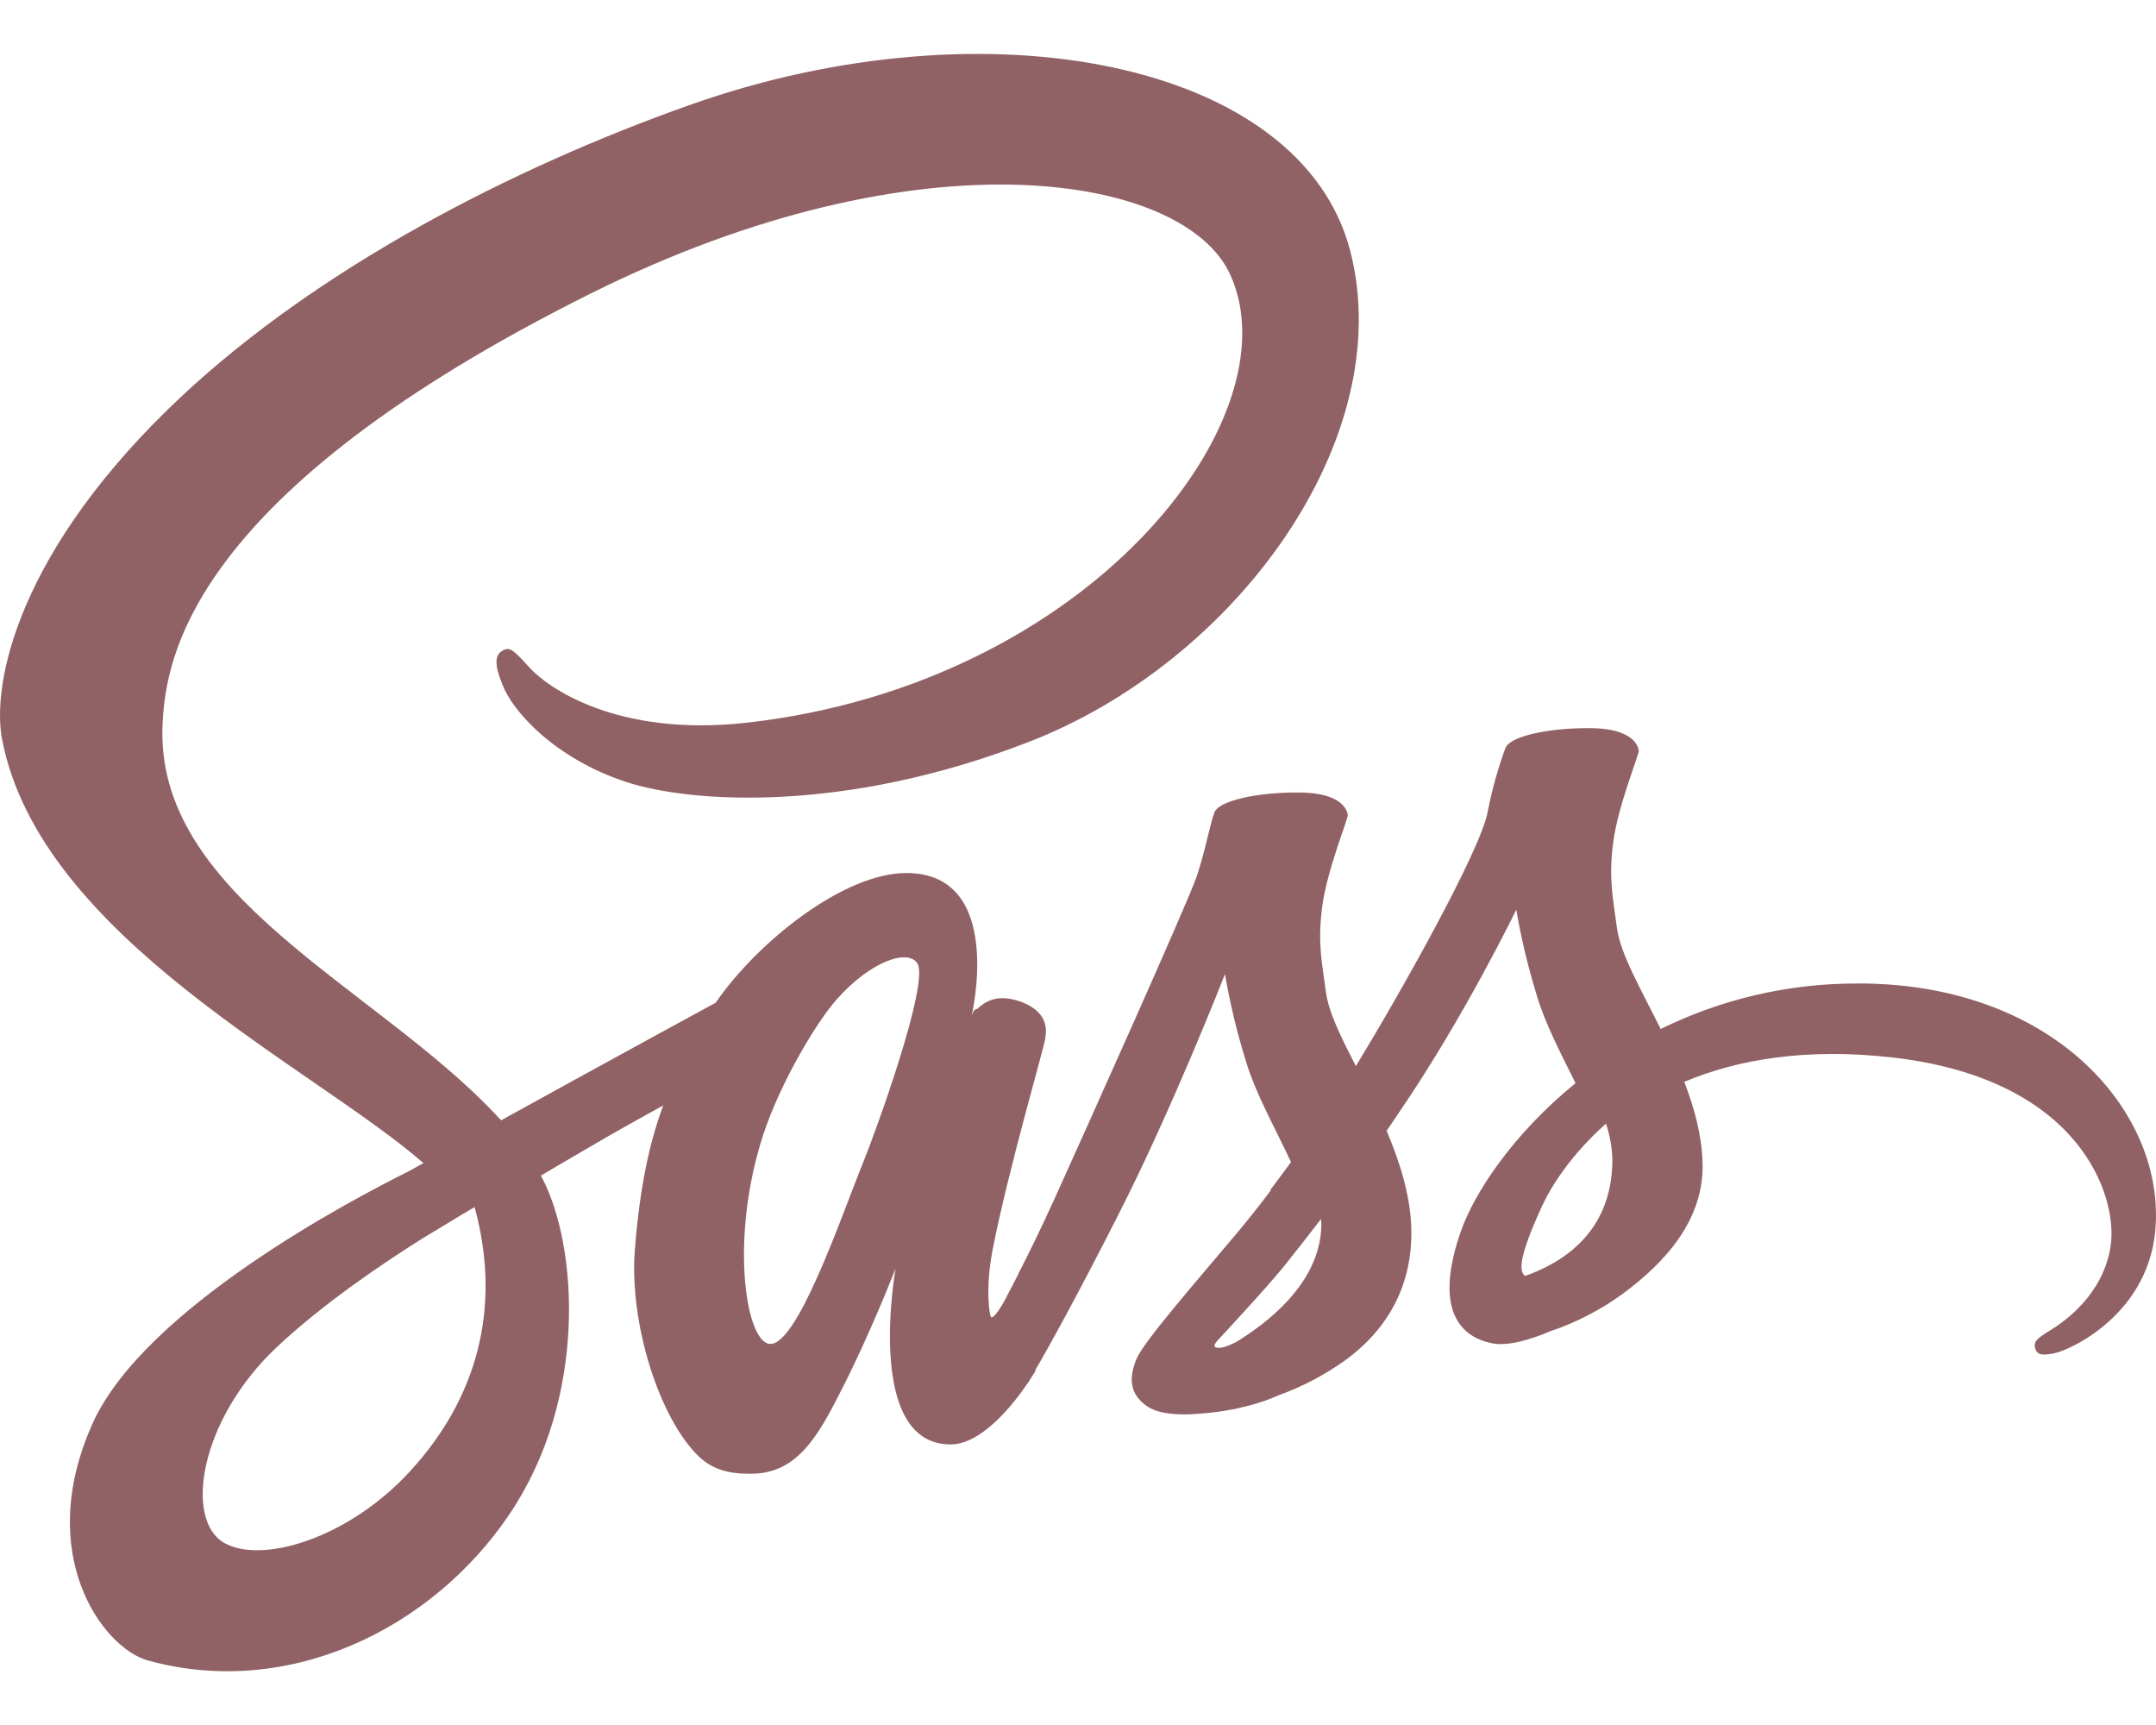
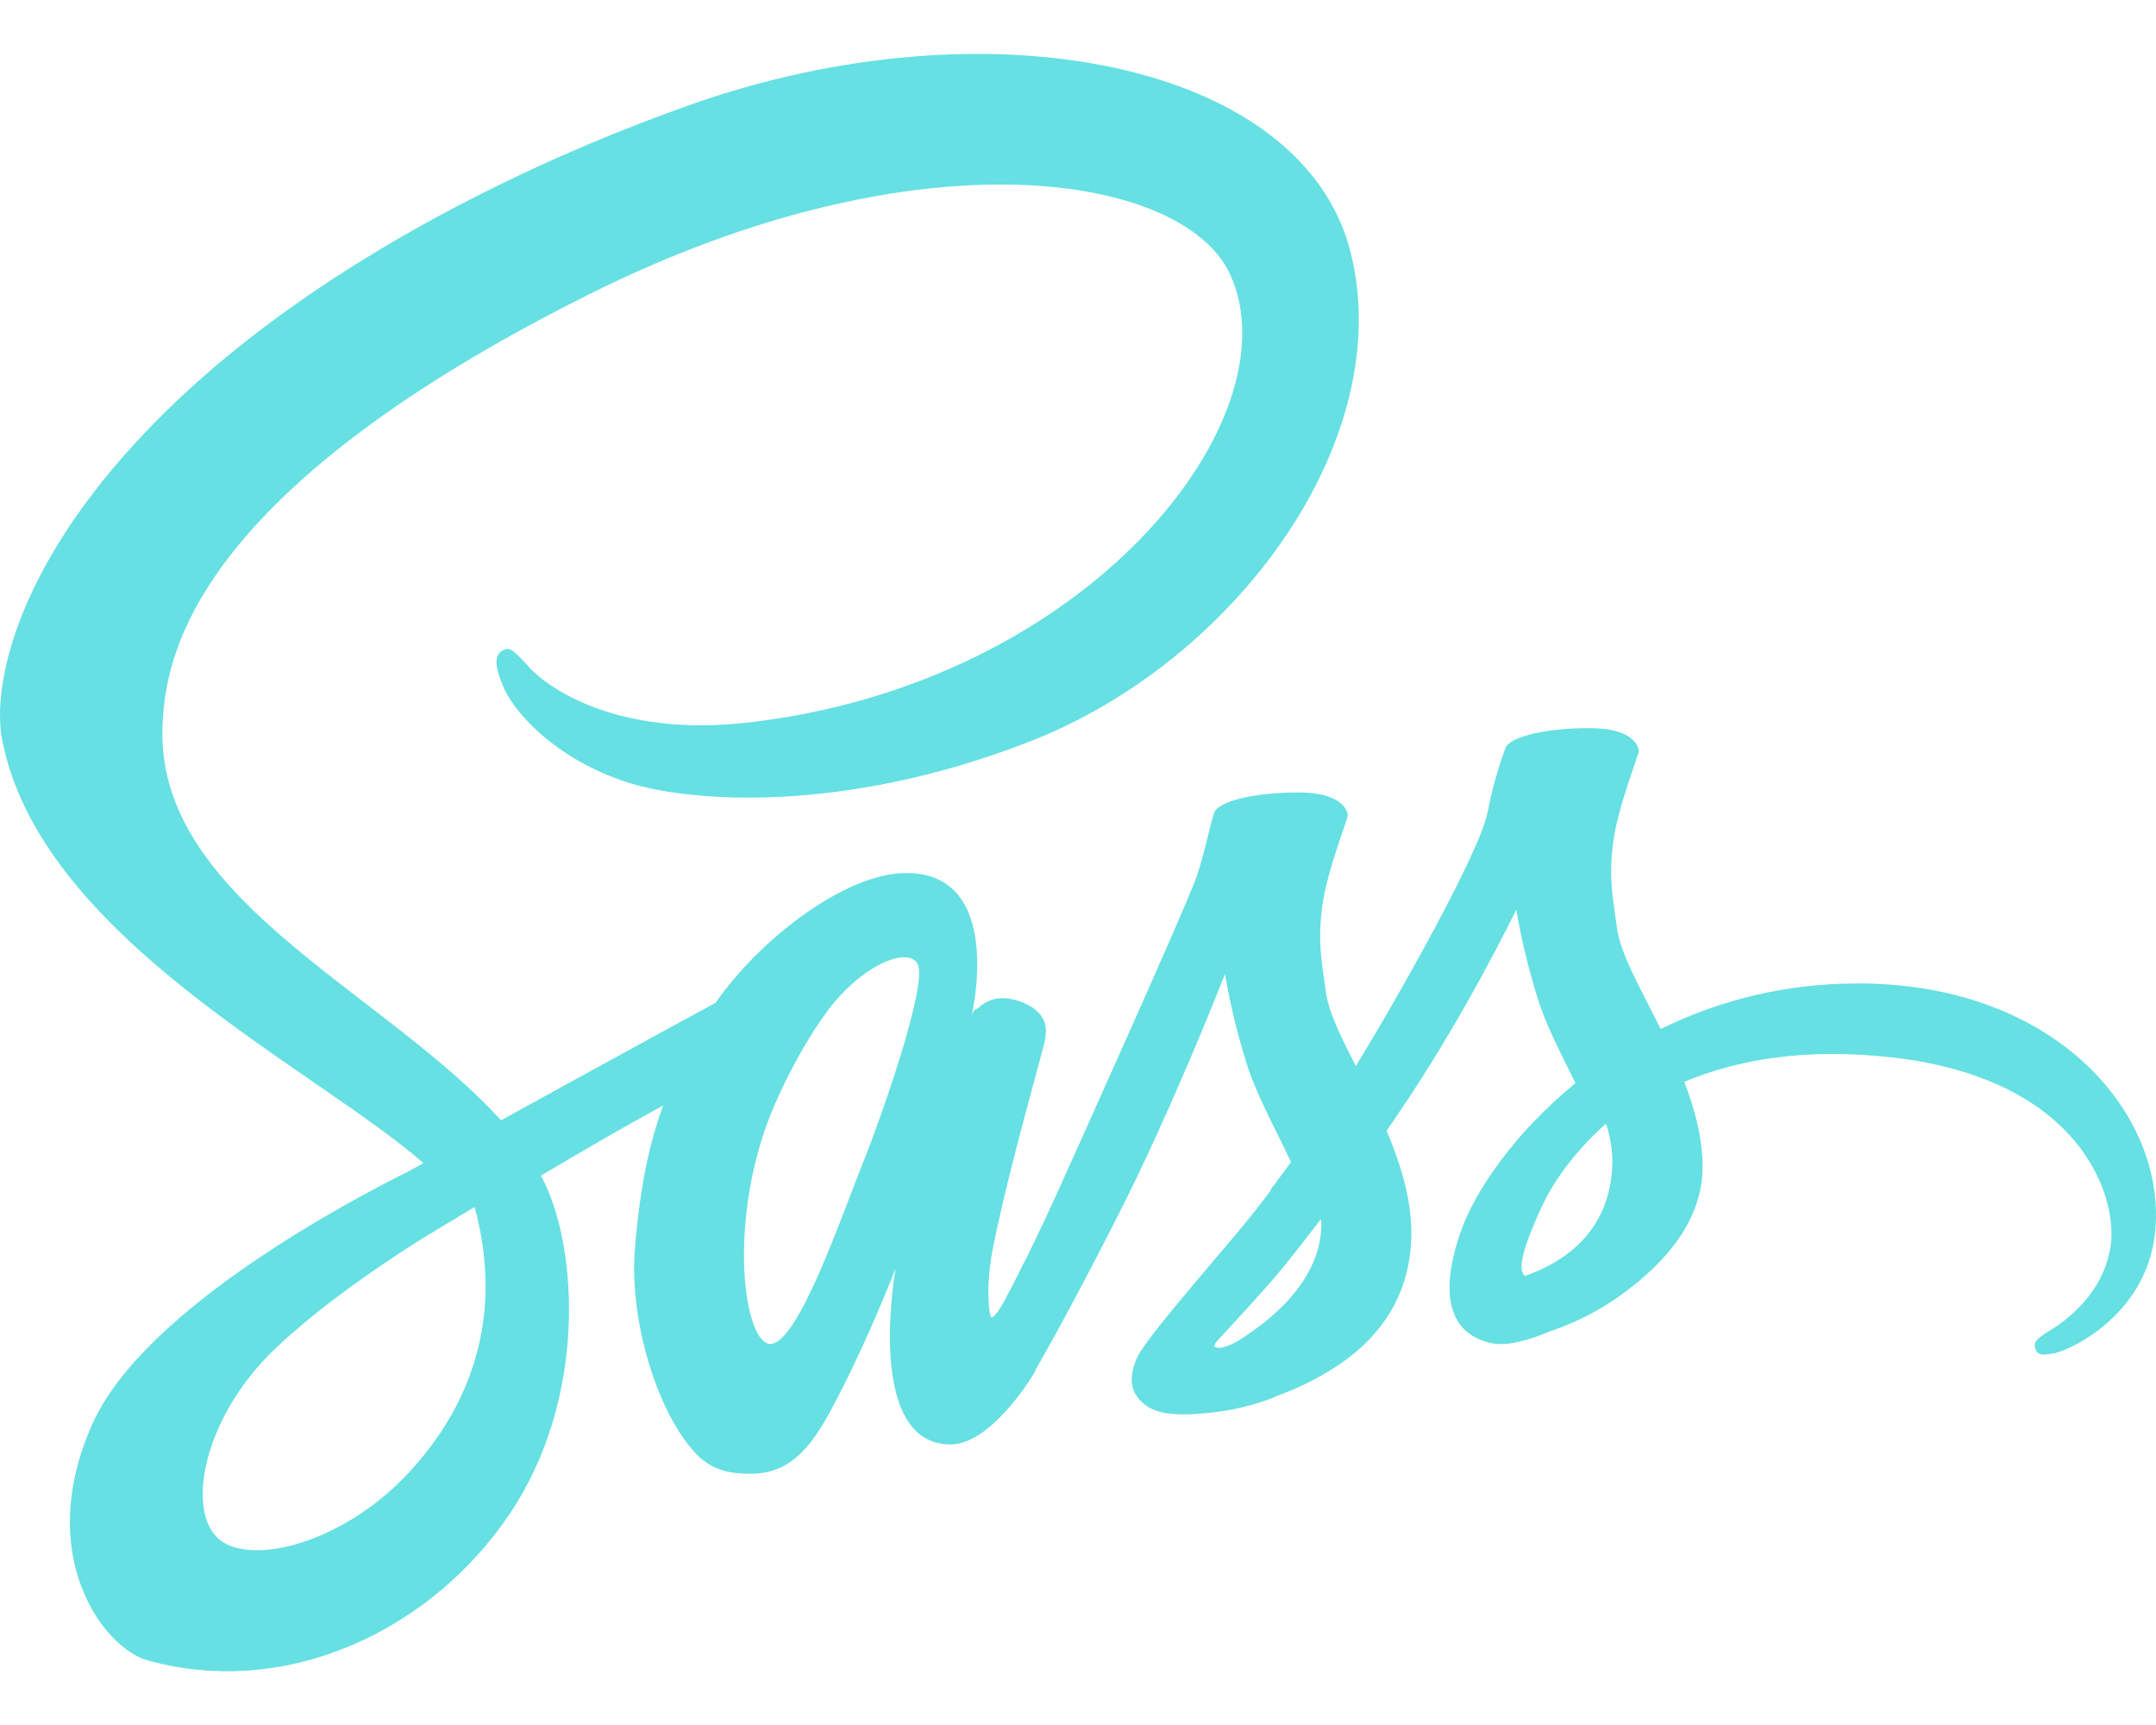
<svg xmlns="http://www.w3.org/2000/svg" height="1em" viewBox="0 0 640 512">
-   <path fill="#916265" d="M301.84 378.92c-.3.6-.6 1.08 0 0zm249.13-87a131.16 131.16 0 0 0-58 13.5c-5.9-11.9-12-22.3-13-30.1-1.2-9.1-2.5-14.5-1.1-25.3s7.7-26.1 7.6-27.2-1.4-6.6-14.3-6.7-24 2.5-25.29 5.9a122.83 122.83 0 0 0-5.3 19.1c-2.3 11.7-25.79 53.5-39.09 75.3-4.4-8.5-8.1-16-8.9-22-1.2-9.1-2.5-14.5-1.1-25.3s7.7-26.1 7.6-27.2-1.4-6.6-14.29-6.7-24 2.5-25.3 5.9-2.7 11.4-5.3 19.1-33.89 77.3-42.08 95.4c-4.2 9.2-7.8 16.6-10.4 21.6-.4.8-.7 1.3-.9 1.7.3-.5.5-1 .5-.8-2.2 4.3-3.5 6.7-3.5 6.7v.1c-1.7 3.2-3.6 6.1-4.5 6.1-.6 0-1.9-8.4.3-19.9 4.7-24.2 15.8-61.8 15.7-63.1-.1-.7 2.1-7.2-7.3-10.7-9.1-3.3-12.4 2.2-13.2 2.2s-1.4 2-1.4 2 10.1-42.4-19.39-42.4c-18.4 0-44 20.2-56.58 38.5-7.9 4.3-25 13.6-43 23.5-6.9 3.8-14 7.7-20.7 11.4-.5-.5-.9-1-1.4-1.5-35.79-38.2-101.87-65.2-99.07-116.5 1-18.7 7.5-67.8 127.07-127.4 98-48.8 176.35-35.4 189.84-5.6 19.4 42.5-41.89 121.6-143.66 133-38.79 4.3-59.18-10.7-64.28-16.3-5.3-5.9-6.1-6.2-8.1-5.1-3.3 1.8-1.2 7 0 10.1 3 7.9 15.5 21.9 36.79 28.9 18.7 6.1 64.18 9.5 119.17-11.8 61.78-23.8 109.87-90.1 95.77-145.6C386.52 18.32 293-.18 204.57 31.22c-52.69 18.7-109.67 48.1-150.66 86.4-48.69 45.6-56.48 85.3-53.28 101.9 11.39 58.9 92.57 97.3 125.06 125.7-1.6.9-3.1 1.7-4.5 2.5-16.29 8.1-78.18 40.5-93.67 74.7-17.5 38.8 2.9 66.6 16.29 70.4 41.79 11.6 84.58-9.3 107.57-43.6s20.2-79.1 9.6-99.5c-.1-.3-.3-.5-.4-.8 4.2-2.5 8.5-5 12.8-7.5 8.29-4.9 16.39-9.4 23.49-13.3-4 10.8-6.9 23.8-8.4 42.6-1.8 22 7.3 50.5 19.1 61.7 5.2 4.9 11.49 5 15.39 5 13.8 0 20-11.4 26.89-25 8.5-16.6 16-35.9 16-35.9s-9.4 52.2 16.3 52.2c9.39 0 18.79-12.1 23-18.3v.1s.2-.4.7-1.2c1-1.5 1.5-2.4 1.5-2.4v-.3c3.8-6.5 12.1-21.4 24.59-46 16.2-31.8 31.69-71.5 31.69-71.5a201.24 201.24 0 0 0 6.2 25.8c2.8 9.5 8.7 19.9 13.4 30-3.8 5.2-6.1 8.2-6.1 8.2a.31.31 0 0 0 .1.2c-3 4-6.4 8.3-9.9 12.5-12.79 15.2-28 32.6-30 37.6-2.4 5.9-1.8 10.3 2.8 13.7 3.4 2.6 9.4 3 15.69 2.5 11.5-.8 19.6-3.6 23.5-5.4a82.2 82.2 0 0 0 20.19-10.6c12.5-9.2 20.1-22.4 19.4-39.8-.4-9.6-3.5-19.2-7.3-28.2 1.1-1.6 2.3-3.3 3.4-5C434.8 301.72 450.1 270 450.1 270a201.24 201.24 0 0 0 6.2 25.8c2.4 8.1 7.09 17 11.39 25.7-18.59 15.1-30.09 32.6-34.09 44.1-7.4 21.3-1.6 30.9 9.3 33.1 4.9 1 11.9-1.3 17.1-3.5a79.46 79.46 0 0 0 21.59-11.1c12.5-9.2 24.59-22.1 23.79-39.6-.3-7.9-2.5-15.8-5.4-23.4 15.7-6.6 36.09-10.2 62.09-7.2 55.68 6.5 66.58 41.3 64.48 55.8s-13.8 22.6-17.7 25-5.1 3.3-4.8 5.1c.5 2.6 2.3 2.5 5.6 1.9 4.6-.8 29.19-11.8 30.29-38.7 1.6-34-31.09-71.4-89-71.1zm-429.18 144.7c-18.39 20.1-44.19 27.7-55.28 21.3C54.61 451 59.31 421.42 82 400c13.8-13 31.59-25 43.39-32.4 2.7-1.6 6.6-4 11.4-6.9.8-.5 1.2-.7 1.2-.7.9-.6 1.9-1.1 2.9-1.7 8.29 30.4.3 57.2-19.1 78.3zm134.36-91.4c-6.4 15.7-19.89 55.7-28.09 53.6-7-1.8-11.3-32.3-1.4-62.3 5-15.1 15.6-33.1 21.9-40.1 10.09-11.3 21.19-14.9 23.79-10.4 3.5 5.9-12.2 49.4-16.2 59.2zm111 53c-2.7 1.4-5.2 2.3-6.4 1.6-.9-.5 1.1-2.4 1.1-2.4s13.9-14.9 19.4-21.7c3.2-4 6.9-8.7 10.89-13.9 0 .5.1 1 .1 1.6-.13 17.9-17.32 30-25.12 34.8zm85.58-19.5c-2-1.4-1.7-6.1 5-20.7 2.6-5.7 8.59-15.3 19-24.5a36.18 36.18 0 0 1 1.9 10.8c-.1 22.5-16.2 30.9-25.89 34.4z" />
+   <path fill="#66e0e2" d="M301.84 378.92c-.3.6-.6 1.08 0 0zm249.13-87a131.16 131.16 0 0 0-58 13.5c-5.9-11.9-12-22.3-13-30.1-1.2-9.1-2.5-14.5-1.1-25.3s7.7-26.1 7.6-27.2-1.4-6.6-14.3-6.7-24 2.5-25.29 5.9a122.83 122.83 0 0 0-5.3 19.1c-2.3 11.7-25.79 53.5-39.09 75.3-4.4-8.5-8.1-16-8.9-22-1.2-9.1-2.5-14.5-1.1-25.3s7.7-26.1 7.6-27.2-1.4-6.6-14.29-6.7-24 2.5-25.3 5.9-2.7 11.4-5.3 19.1-33.89 77.3-42.08 95.4c-4.2 9.2-7.8 16.6-10.4 21.6-.4.8-.7 1.3-.9 1.7.3-.5.5-1 .5-.8-2.2 4.3-3.5 6.7-3.5 6.7v.1c-1.7 3.2-3.6 6.1-4.5 6.1-.6 0-1.9-8.4.3-19.9 4.7-24.2 15.8-61.8 15.7-63.1-.1-.7 2.1-7.2-7.3-10.7-9.1-3.3-12.4 2.2-13.2 2.2s-1.4 2-1.4 2 10.1-42.4-19.39-42.4c-18.4 0-44 20.2-56.58 38.5-7.9 4.3-25 13.6-43 23.5-6.9 3.8-14 7.7-20.7 11.4-.5-.5-.9-1-1.4-1.5-35.79-38.2-101.87-65.2-99.07-116.5 1-18.7 7.5-67.8 127.07-127.4 98-48.8 176.35-35.4 189.84-5.6 19.4 42.5-41.89 121.6-143.66 133-38.79 4.3-59.18-10.7-64.28-16.3-5.3-5.9-6.1-6.2-8.1-5.1-3.3 1.8-1.2 7 0 10.1 3 7.9 15.5 21.9 36.79 28.9 18.7 6.1 64.18 9.5 119.17-11.8 61.78-23.8 109.87-90.1 95.77-145.6C386.52 18.32 293-.18 204.57 31.22c-52.69 18.7-109.67 48.1-150.66 86.4-48.69 45.6-56.48 85.3-53.28 101.9 11.39 58.9 92.57 97.3 125.06 125.7-1.6.9-3.1 1.7-4.5 2.5-16.29 8.1-78.18 40.5-93.67 74.7-17.5 38.8 2.9 66.6 16.29 70.4 41.79 11.6 84.58-9.3 107.57-43.6s20.2-79.1 9.6-99.5c-.1-.3-.3-.5-.4-.8 4.2-2.5 8.5-5 12.8-7.5 8.29-4.9 16.39-9.4 23.49-13.3-4 10.8-6.9 23.8-8.4 42.6-1.8 22 7.3 50.5 19.1 61.7 5.2 4.9 11.49 5 15.39 5 13.8 0 20-11.4 26.89-25 8.5-16.6 16-35.9 16-35.9s-9.4 52.2 16.3 52.2c9.39 0 18.79-12.1 23-18.3v.1s.2-.4.7-1.2c1-1.5 1.5-2.4 1.5-2.4v-.3c3.8-6.5 12.1-21.4 24.59-46 16.2-31.8 31.69-71.5 31.69-71.5a201.24 201.24 0 0 0 6.2 25.8c2.8 9.5 8.7 19.9 13.4 30-3.8 5.2-6.1 8.2-6.1 8.2a.31.31 0 0 0 .1.2c-3 4-6.4 8.3-9.9 12.5-12.79 15.2-28 32.6-30 37.6-2.4 5.9-1.8 10.3 2.8 13.7 3.4 2.6 9.4 3 15.69 2.5 11.5-.8 19.6-3.6 23.5-5.4a82.2 82.2 0 0 0 20.19-10.6c12.5-9.2 20.1-22.4 19.4-39.8-.4-9.6-3.5-19.2-7.3-28.2 1.1-1.6 2.3-3.3 3.4-5C434.8 301.72 450.1 270 450.1 270a201.24 201.24 0 0 0 6.2 25.8c2.4 8.1 7.09 17 11.39 25.7-18.59 15.1-30.09 32.6-34.09 44.1-7.4 21.3-1.6 30.9 9.3 33.1 4.9 1 11.9-1.3 17.1-3.5a79.46 79.46 0 0 0 21.59-11.1c12.5-9.2 24.59-22.1 23.79-39.6-.3-7.9-2.5-15.8-5.4-23.4 15.7-6.6 36.09-10.2 62.09-7.2 55.68 6.5 66.58 41.3 64.48 55.8s-13.8 22.6-17.7 25-5.1 3.3-4.8 5.1c.5 2.6 2.3 2.5 5.6 1.9 4.6-.8 29.19-11.8 30.29-38.7 1.6-34-31.09-71.4-89-71.1zm-429.18 144.7c-18.39 20.1-44.19 27.7-55.28 21.3C54.61 451 59.31 421.42 82 400c13.8-13 31.59-25 43.39-32.4 2.7-1.6 6.6-4 11.4-6.9.8-.5 1.2-.7 1.2-.7.9-.6 1.9-1.1 2.9-1.7 8.29 30.4.3 57.2-19.1 78.3zm134.36-91.4c-6.4 15.7-19.89 55.7-28.09 53.6-7-1.8-11.3-32.3-1.4-62.3 5-15.1 15.6-33.1 21.9-40.1 10.09-11.3 21.19-14.9 23.79-10.4 3.5 5.9-12.2 49.4-16.2 59.2zm111 53c-2.7 1.4-5.2 2.3-6.4 1.6-.9-.5 1.1-2.4 1.1-2.4s13.9-14.9 19.4-21.7c3.2-4 6.9-8.7 10.89-13.9 0 .5.1 1 .1 1.6-.13 17.9-17.32 30-25.12 34.8zm85.58-19.5c-2-1.4-1.7-6.1 5-20.7 2.6-5.7 8.59-15.3 19-24.5a36.18 36.18 0 0 1 1.9 10.8c-.1 22.5-16.2 30.9-25.89 34.4z" />
</svg>
